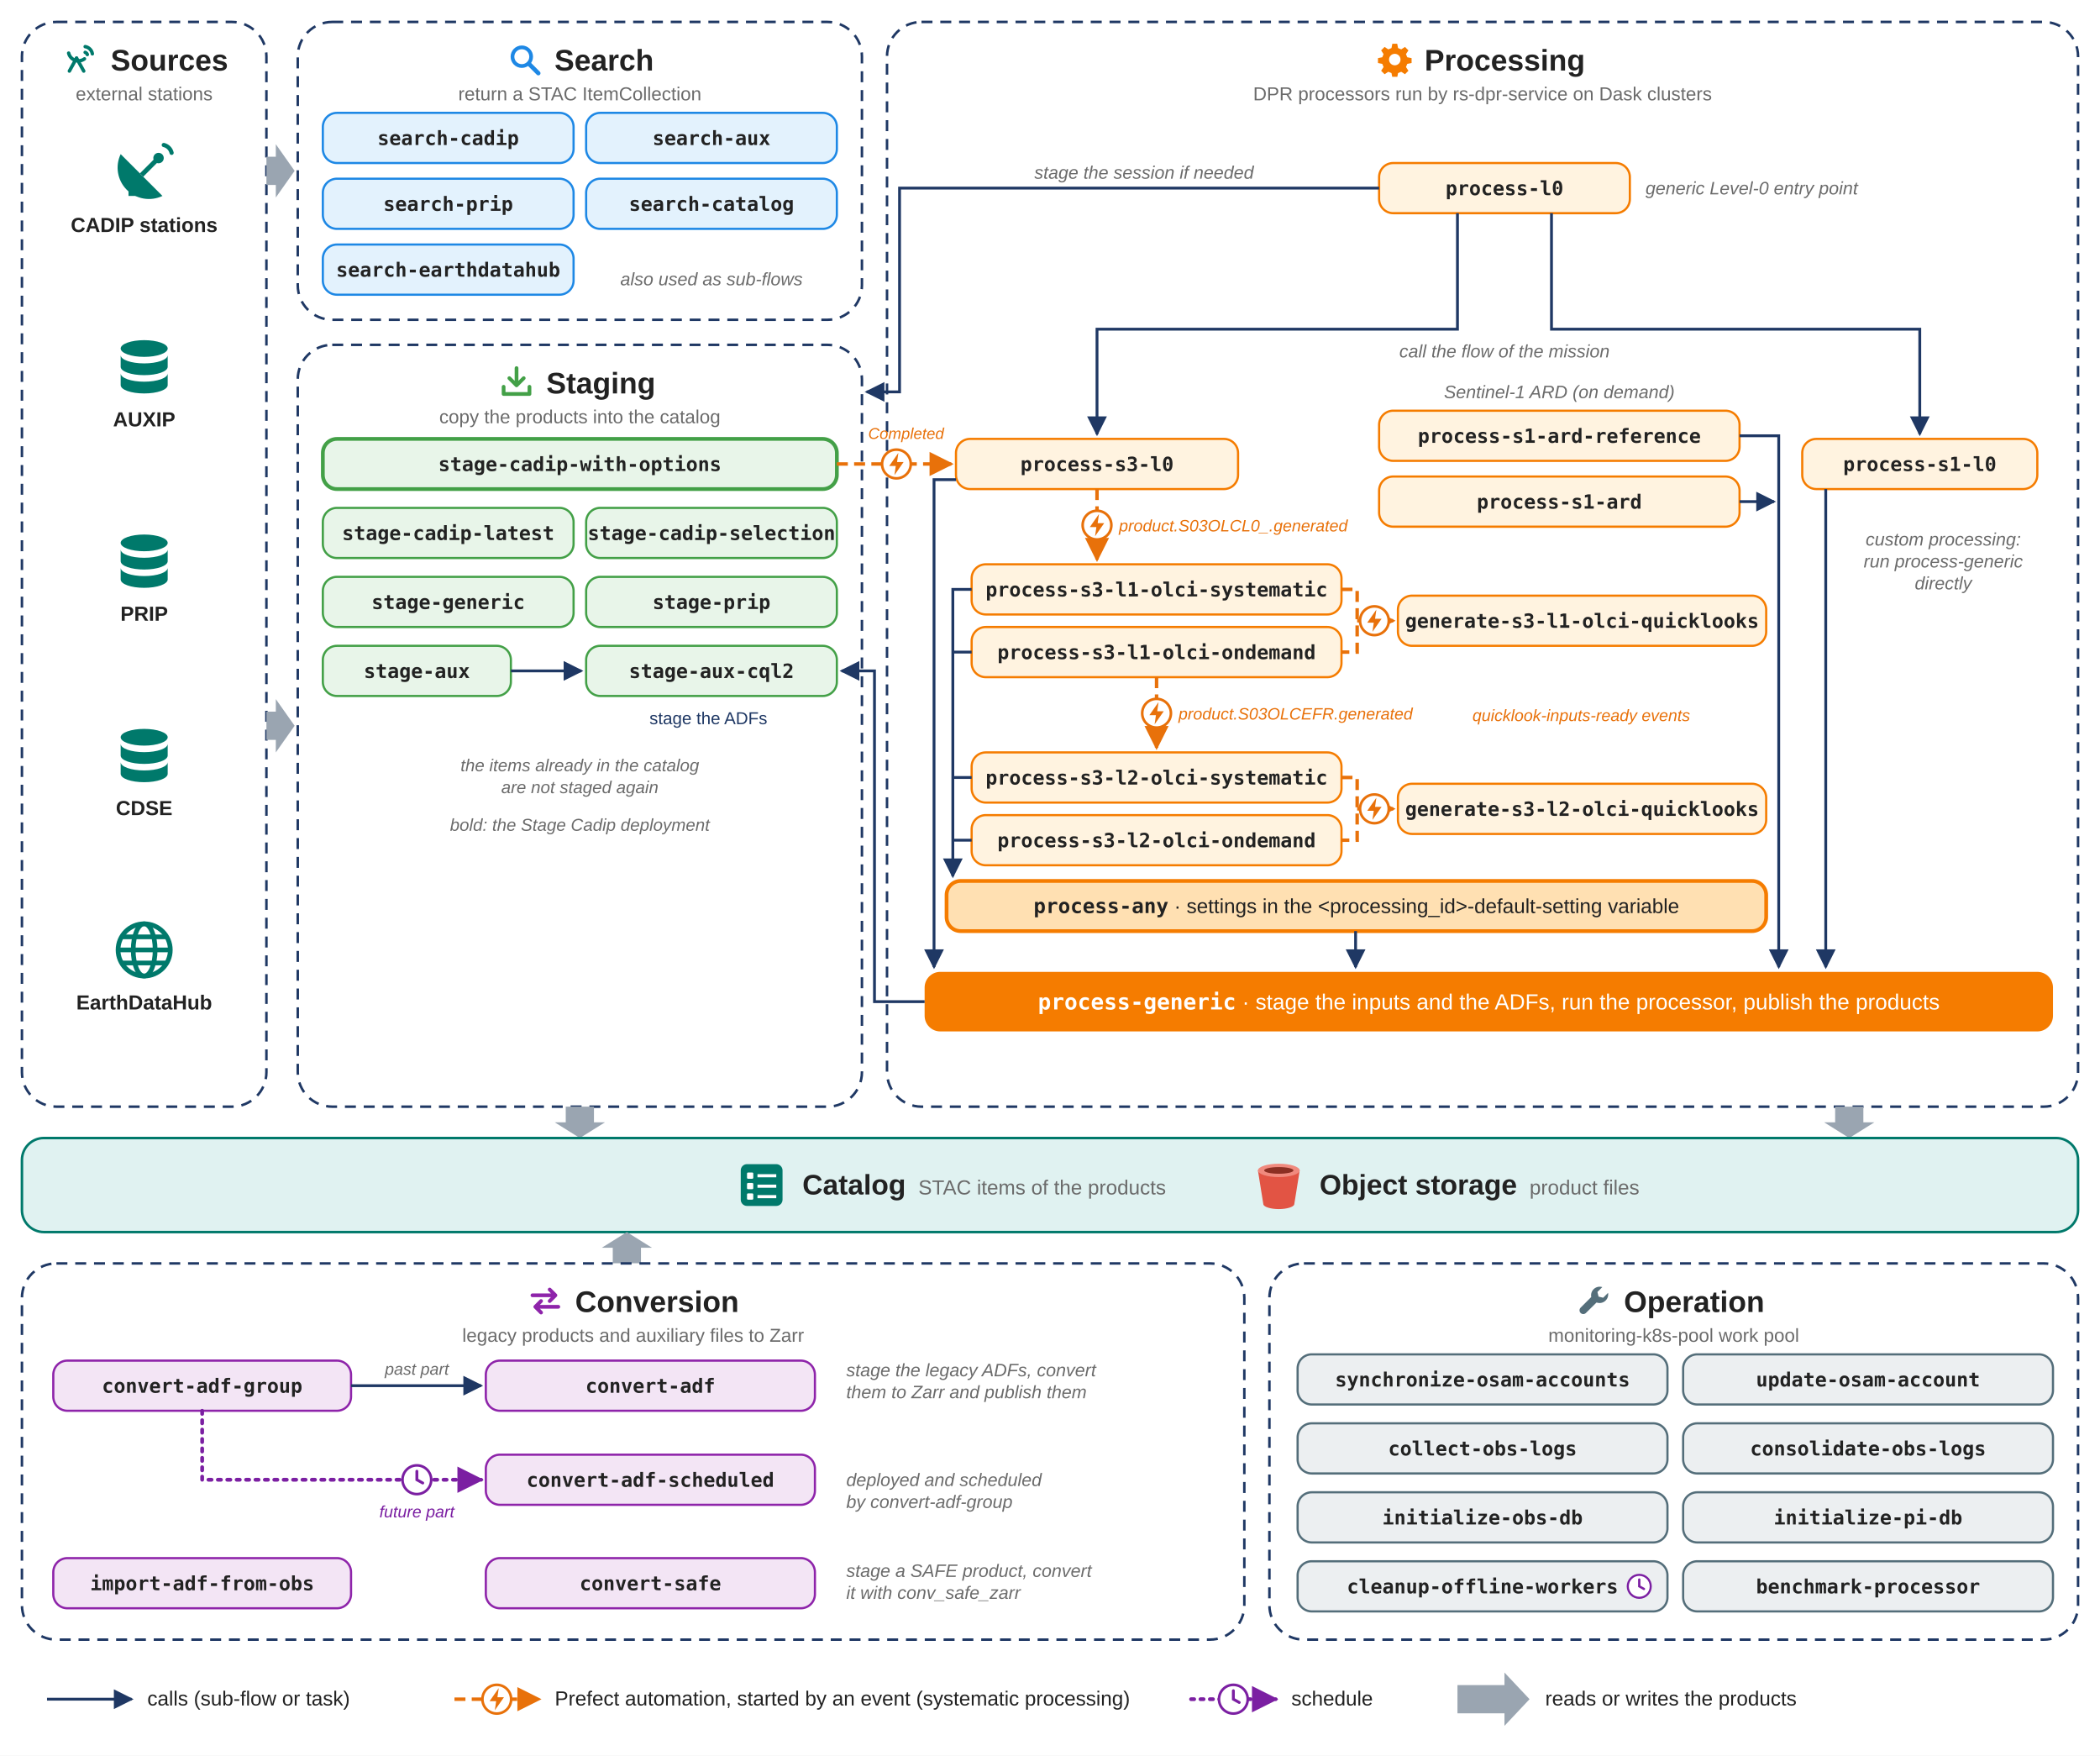
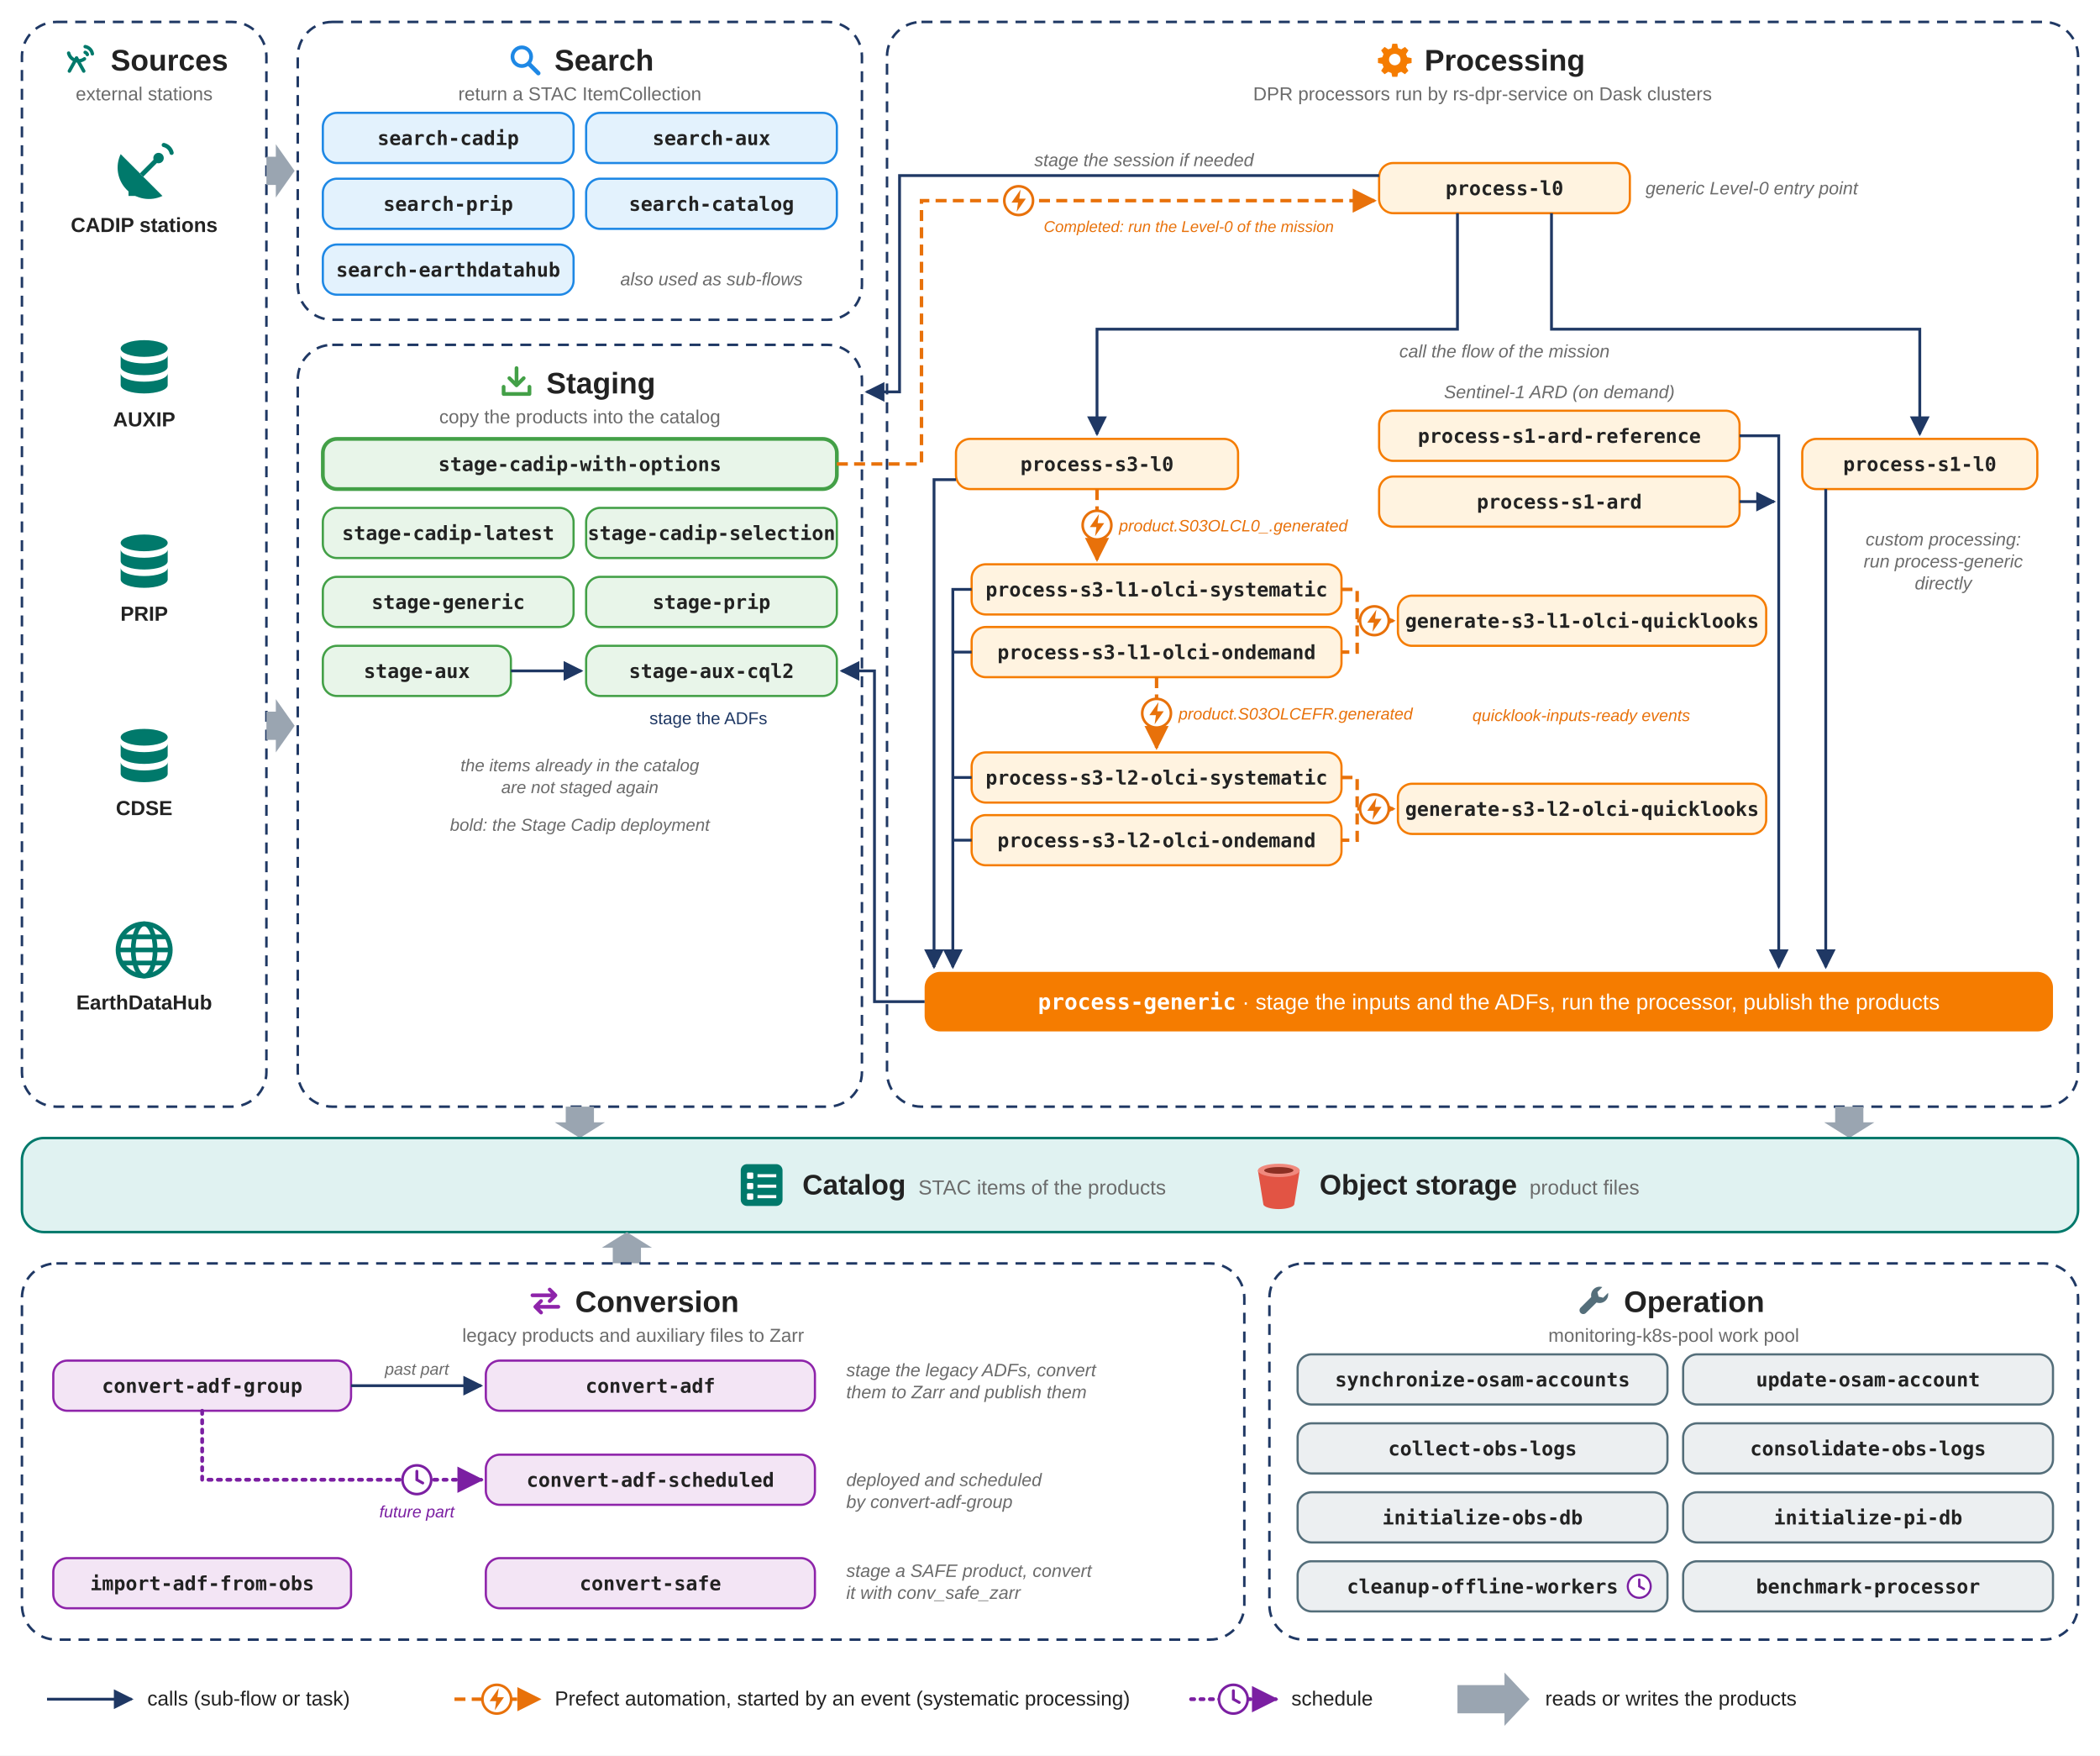
<svg xmlns="http://www.w3.org/2000/svg" viewBox="0 0 1340 1120" width="1340" height="1120" font-family="Arial, Helvetica, sans-serif">
  <defs>
    <marker id="arrow-call" viewBox="0 0 10 10" refX="9" refY="5" markerWidth="7" markerHeight="7" orient="auto-start-reverse">
      <path d="M0 0L10 5L0 10z" fill="#1F3864" />
    </marker>
    <marker id="arrow-automation" viewBox="0 0 10 10" refX="9" refY="5" markerWidth="7" markerHeight="7" orient="auto-start-reverse">
      <path d="M0 0L10 5L0 10z" fill="#E8710A" />
    </marker>
    <marker id="arrow-schedule" viewBox="0 0 10 10" refX="9" refY="5" markerWidth="7" markerHeight="7" orient="auto-start-reverse">
      <path d="M0 0L10 5L0 10z" fill="#7B1FA2" />
    </marker>
    <marker id="arrow-data" viewBox="0 0 10 10" refX="9" refY="5" markerWidth="7" markerHeight="7" orient="auto-start-reverse">
      <path d="M0 0L10 5L0 10z" fill="#9AA5B1" />
    </marker>
    <symbol id="i-search" viewBox="0 0 24 24">
      <circle cx="10" cy="10" r="6.5" fill="none" stroke="currentColor" stroke-width="2.6" />
      <path d="M15 15l6.5 6.5" stroke="currentColor" stroke-width="3" stroke-linecap="round" />
    </symbol>
    <symbol id="i-staging" viewBox="0 0 24 24">
      <g fill="none" stroke="currentColor" stroke-width="2.6" stroke-linecap="round" stroke-linejoin="round">
        <path d="M12 2v12M7 9l5 5 5-5" />
        <path d="M3 15v5h18v-5" />
      </g>
    </symbol>
    <symbol id="i-processing" viewBox="0 0 24 24">
      <path fill="currentColor" d="M10.3 1h3.4l.6 3 2.2.9 2.6-1.7 2.4 2.4-1.7 2.6.9 2.2 3 .6v3.4l-3 .6-.9 2.2 1.7 2.6-2.4 2.4-2.6-1.7-2.2.9-.6 3h-3.4l-.6-3-2.2-.9-2.6 1.7-2.4-2.4 1.7-2.6-.9-2.2-3-.6v-3.4l3-.6.9-2.2-1.7-2.6 2.4-2.4 2.6 1.7 2.2-.9zM12 8a4 4 0 1 0 0 8 4 4 0 0 0 0-8z" />
    </symbol>
    <symbol id="i-conversion" viewBox="0 0 24 24">
      <g fill="none" stroke="currentColor" stroke-width="2.6" stroke-linecap="round" stroke-linejoin="round">
        <path d="M3 8h16M15 4l4 4-4 4" />
        <path d="M21 16H5M9 12l-4 4 4 4" />
      </g>
    </symbol>
    <symbol id="i-operation" viewBox="0 0 24 24">
      <path fill="currentColor" d="M21.7 6.3l-3.4 3.4-3.2-.8-.8-3.2 3.4-3.4A6 6 0 0 0 10 9.2L2.6 16.6a2.6 2.6 0 0 0 3.7 3.7L13.7 13a6 6 0 0 0 8-6.7z" />
    </symbol>
    <symbol id="i-sources" viewBox="0 0 24 24">
      <g fill="none" stroke="currentColor" stroke-width="2.4" stroke-linecap="round">
        <path d="M4 20l5-9" />
        <path d="M14 20l-5-9" />
        <path d="M3.5 7.5a7 7 0 0 0 11 4" />
        <path d="M15 3a6 6 0 0 1 5 5M15 7a2.5 2.5 0 0 1 1.5 1.5" />
      </g>
    </symbol>
    <symbol id="dish" viewBox="0 0 24 24">
      <path fill="#00796B" d="M3 5a12 12 0 0 0 16 16z" />
      <path d="M11 13l6-6" stroke="#00796B" stroke-width="1.8" />
      <circle cx="17.5" cy="6.5" r="2" fill="#00796B" />
      <path d="M6 20h9l-3-4" fill="none" stroke="#00796B" stroke-width="2" stroke-linejoin="round" />
      <g fill="none" stroke="#00796B" stroke-width="1.6" stroke-linecap="round">
        <path d="M19.5 1.5a4 4 0 0 1 3 3" />
      </g>
    </symbol>
    <symbol id="station" viewBox="0 0 24 24">
      <g fill="currentColor">
        <ellipse cx="12" cy="5" rx="9" ry="3.2" />
        <path d="M3 7.5c0 1.8 4 3.2 9 3.2s9-1.4 9-3.2V12c0 1.8-4 3.2-9 3.2S3 13.8 3 12z" />
        <path d="M3 14.5c0 1.8 4 3.2 9 3.2s9-1.4 9-3.2V19c0 1.8-4 3.2-9 3.2S3 20.8 3 19z" />
      </g>
    </symbol>
    <symbol id="globe" viewBox="0 0 24 24">
      <g fill="none" stroke="currentColor" stroke-width="1.8">
        <circle cx="12" cy="12" r="10" />
        <ellipse cx="12" cy="12" rx="4.2" ry="10" />
        <path d="M2 12h20M3.5 7h17M3.5 17h17" />
      </g>
    </symbol>
    <symbol id="catalog" viewBox="0 0 24 24">
      <rect x="2" y="2" width="20" height="20" rx="3" fill="#00796B" />
      <g fill="#FFFFFF">
        <rect x="5" y="6" width="3" height="3" rx=".5" />
        <rect x="5" y="11" width="3" height="3" rx=".5" />
        <rect x="5" y="16" width="3" height="3" rx=".5" />
        <rect x="10" y="6.8" width="9" height="1.5" />
        <rect x="10" y="11.8" width="9" height="1.5" />
        <rect x="10" y="16.8" width="9" height="1.5" />
      </g>
    </symbol>
    <symbol id="bucket" viewBox="0 0 24 24">
      <path fill="#E25444" d="M2 5h20l-2.6 16.2c-.2 1.3-3.6 2.3-7.4 2.3s-7.2-1-7.4-2.3z" />
      <ellipse cx="12" cy="5" rx="10" ry="3.2" fill="#F08A7E" />
      <ellipse cx="12" cy="5" rx="7" ry="1.6" fill="#8C2F23" />
    </symbol>
    <symbol id="bolt" viewBox="0 0 24 24">
      <circle cx="12" cy="12" r="11" fill="#FFFFFF" stroke="#E8710A" stroke-width="2" />
      <path fill="#E8710A" d="M13.5 3.5L6.5 13.5h5l-1 7 7-10h-5z" />
    </symbol>
    <symbol id="clock" viewBox="0 0 24 24">
      <circle cx="12" cy="12" r="11" fill="#FFFFFF" stroke="#7B1FA2" stroke-width="2" />
      <path d="M12 5.5V12l4.5 2.5" fill="none" stroke="#7B1FA2" stroke-width="2.2" stroke-linecap="round" />
    </symbol>
  </defs>
  <rect width="1340" height="1120" fill="#FFFFFF" />
  <rect x="14" y="14" width="156" height="692" rx="22" fill="#FFFFFF" stroke="#1F3864" stroke-width="1.6" stroke-dasharray="7 5" />
  <use href="#i-sources" x="40.6" y="27" width="22" height="22" color="#00796B" />
  <text x="70.6" y="45" font-size="19" font-weight="bold" fill="#222222">Sources</text>
  <text x="92.0" y="64" text-anchor="middle" font-size="12" fill="#6B6B6B">external stations</text>
  <use href="#dish" x="72" y="90" width="40" height="40" />
  <text x="92" y="148" text-anchor="middle" font-size="13" font-weight="bold" fill="#222222">CADIP stations</text>
  <use href="#station" x="72" y="214" width="40" height="40" color="#00796B" />
  <text x="92" y="272" text-anchor="middle" font-size="13" font-weight="bold" fill="#222222">AUXIP</text>
  <use href="#station" x="72" y="338" width="40" height="40" color="#00796B" />
  <text x="92" y="396" text-anchor="middle" font-size="13" font-weight="bold" fill="#222222">PRIP</text>
  <use href="#station" x="72" y="462" width="40" height="40" color="#00796B" />
  <text x="92" y="520" text-anchor="middle" font-size="13" font-weight="bold" fill="#222222">CDSE</text>
  <use href="#globe" x="72" y="586" width="40" height="40" color="#00796B" />
  <text x="92" y="644" text-anchor="middle" font-size="13" font-weight="bold" fill="#222222">EarthDataHub</text>
  <path d="M170 100h6v-8l12 17-12 17v-8h-6z" fill="#9AA5B1" />
  <path d="M170 454h6v-8l12 17-12 17v-8h-6z" fill="#9AA5B1" />
  <rect x="190" y="14" width="360" height="190" rx="22" fill="#FFFFFF" stroke="#1F3864" stroke-width="1.6" stroke-dasharray="7 5" />
  <use href="#i-search" x="323.8" y="27" width="22" height="22" color="#1E88E5" />
  <text x="353.8" y="45" font-size="19" font-weight="bold" fill="#222222">Search</text>
  <text x="370.0" y="64" text-anchor="middle" font-size="12" fill="#6B6B6B">return a STAC ItemCollection</text>
  <rect x="206" y="72" width="160" height="32" rx="9" fill="#E3F2FD" stroke="#1E88E5" stroke-width="1.4" />
  <text x="286.0" y="92.5" text-anchor="middle" font-family="'DejaVu Sans Mono', Consolas, Menlo, monospace" font-size="12.5" font-weight="bold" fill="#222222">search-cadip</text>
  <rect x="206" y="114" width="160" height="32" rx="9" fill="#E3F2FD" stroke="#1E88E5" stroke-width="1.4" />
  <text x="286.0" y="134.5" text-anchor="middle" font-family="'DejaVu Sans Mono', Consolas, Menlo, monospace" font-size="12.5" font-weight="bold" fill="#222222">search-prip</text>
  <rect x="206" y="156" width="160" height="32" rx="9" fill="#E3F2FD" stroke="#1E88E5" stroke-width="1.4" />
  <text x="286.0" y="176.5" text-anchor="middle" font-family="'DejaVu Sans Mono', Consolas, Menlo, monospace" font-size="12.5" font-weight="bold" fill="#222222">search-earthdatahub</text>
  <rect x="374" y="72" width="160" height="32" rx="9" fill="#E3F2FD" stroke="#1E88E5" stroke-width="1.4" />
  <text x="454.0" y="92.5" text-anchor="middle" font-family="'DejaVu Sans Mono', Consolas, Menlo, monospace" font-size="12.5" font-weight="bold" fill="#222222">search-aux</text>
  <rect x="374" y="114" width="160" height="32" rx="9" fill="#E3F2FD" stroke="#1E88E5" stroke-width="1.4" />
  <text x="454.0" y="134.5" text-anchor="middle" font-family="'DejaVu Sans Mono', Consolas, Menlo, monospace" font-size="12.5" font-weight="bold" fill="#222222">search-catalog</text>
  <text x="454" y="182" text-anchor="middle" font-size="11.5" fill="#6B6B6B" font-style="italic">also used as sub-flows</text>
  <rect x="190" y="220" width="360" height="486" rx="22" fill="#FFFFFF" stroke="#1F3864" stroke-width="1.6" stroke-dasharray="7 5" />
  <use href="#i-staging" x="318.6" y="233" width="22" height="22" color="#43A047" />
  <text x="348.6" y="251" font-size="19" font-weight="bold" fill="#222222">Staging</text>
  <text x="370.0" y="270" text-anchor="middle" font-size="12" fill="#6B6B6B">copy the products into the catalog</text>
  <rect x="206" y="280" width="328" height="32" rx="9" fill="#E8F5E9" stroke="#43A047" stroke-width="2.4" />
  <text x="370.0" y="300.5" text-anchor="middle" font-family="'DejaVu Sans Mono', Consolas, Menlo, monospace" font-size="12.5" font-weight="bold" fill="#222222">stage-cadip-with-options</text>
  <rect x="206" y="324" width="160" height="32" rx="9" fill="#E8F5E9" stroke="#43A047" stroke-width="1.4" />
  <text x="286.0" y="344.5" text-anchor="middle" font-family="'DejaVu Sans Mono', Consolas, Menlo, monospace" font-size="12.5" font-weight="bold" fill="#222222">stage-cadip-latest</text>
  <rect x="374" y="324" width="160" height="32" rx="9" fill="#E8F5E9" stroke="#43A047" stroke-width="1.4" />
  <text x="454.0" y="344.5" text-anchor="middle" font-family="'DejaVu Sans Mono', Consolas, Menlo, monospace" font-size="12.5" font-weight="bold" fill="#222222">stage-cadip-selection</text>
  <rect x="206" y="368" width="160" height="32" rx="9" fill="#E8F5E9" stroke="#43A047" stroke-width="1.4" />
  <text x="286.0" y="388.5" text-anchor="middle" font-family="'DejaVu Sans Mono', Consolas, Menlo, monospace" font-size="12.5" font-weight="bold" fill="#222222">stage-generic</text>
  <rect x="374" y="368" width="160" height="32" rx="9" fill="#E8F5E9" stroke="#43A047" stroke-width="1.4" />
  <text x="454.0" y="388.5" text-anchor="middle" font-family="'DejaVu Sans Mono', Consolas, Menlo, monospace" font-size="12.5" font-weight="bold" fill="#222222">stage-prip</text>
  <rect x="206" y="412" width="120" height="32" rx="9" fill="#E8F5E9" stroke="#43A047" stroke-width="1.4" />
  <text x="266.0" y="432.5" text-anchor="middle" font-family="'DejaVu Sans Mono', Consolas, Menlo, monospace" font-size="12.5" font-weight="bold" fill="#222222">stage-aux</text>
  <rect x="374" y="412" width="160" height="32" rx="9" fill="#E8F5E9" stroke="#43A047" stroke-width="1.4" />
  <text x="454.0" y="432.5" text-anchor="middle" font-family="'DejaVu Sans Mono', Consolas, Menlo, monospace" font-size="12.5" font-weight="bold" fill="#222222">stage-aux-cql2</text>
  <path d="M326 428H371" fill="none" stroke="#1F3864" stroke-width="1.8" marker-end="url(#arrow-call)" />
  <text x="370" y="492" text-anchor="middle" font-size="11" fill="#6B6B6B" font-style="italic">the items already in the catalog</text>
  <text x="370" y="506" text-anchor="middle" font-size="11" fill="#6B6B6B" font-style="italic">are not staged again</text>
  <text x="370" y="530" text-anchor="middle" font-size="11" fill="#6B6B6B" font-style="italic">bold: the Stage Cadip deployment</text>
  <rect x="566" y="14" width="760" height="692" rx="22" fill="#FFFFFF" stroke="#1F3864" stroke-width="1.6" stroke-dasharray="7 5" />
  <use href="#i-processing" x="879.0" y="27" width="22" height="22" color="#F57C00" />
  <text x="909.0" y="45" font-size="19" font-weight="bold" fill="#222222">Processing</text>
  <text x="946.0" y="64" text-anchor="middle" font-size="12" fill="#6B6B6B">DPR processors run by rs-dpr-service on Dask clusters</text>
  <rect x="880" y="104" width="160" height="32" rx="9" fill="#FFF3E0" stroke="#F57C00" stroke-width="1.4" />
  <text x="960.0" y="124.5" text-anchor="middle" font-family="'DejaVu Sans Mono', Consolas, Menlo, monospace" font-size="12.5" font-weight="bold" fill="#222222">process-l0</text>
  <text x="1050" y="124" text-anchor="start" font-size="11.5" fill="#6B6B6B" font-style="italic">generic Level-0 entry point</text>
  <rect x="1150" y="280" width="150" height="32" rx="9" fill="#FFF3E0" stroke="#F57C00" stroke-width="1.4" />
  <text x="1225.0" y="300.5" text-anchor="middle" font-family="'DejaVu Sans Mono', Consolas, Menlo, monospace" font-size="12.5" font-weight="bold" fill="#222222">process-s1-l0</text>
  <text x="995" y="254" text-anchor="middle" font-size="11.5" fill="#6B6B6B" font-style="italic">Sentinel-1 ARD (on demand)</text>
  <rect x="880" y="262" width="230" height="32" rx="9" fill="#FFF3E0" stroke="#F57C00" stroke-width="1.4" />
  <text x="995.0" y="282.5" text-anchor="middle" font-family="'DejaVu Sans Mono', Consolas, Menlo, monospace" font-size="12.5" font-weight="bold" fill="#222222">process-s1-ard-reference</text>
  <rect x="880" y="304" width="230" height="32" rx="9" fill="#FFF3E0" stroke="#F57C00" stroke-width="1.4" />
  <text x="995.0" y="324.5" text-anchor="middle" font-family="'DejaVu Sans Mono', Consolas, Menlo, monospace" font-size="12.5" font-weight="bold" fill="#222222">process-s1-ard</text>
  <text x="1240" y="348" text-anchor="middle" font-size="11.5" fill="#6B6B6B" font-style="italic">custom processing:</text>
  <text x="1240" y="362" text-anchor="middle" font-size="11.5" fill="#6B6B6B" font-style="italic">run process-generic</text>
  <text x="1240" y="376" text-anchor="middle" font-size="11.5" fill="#6B6B6B" font-style="italic">directly</text>
-   <path d="M880 120H574V250H553" fill="none" stroke="#1F3864" stroke-width="1.8" marker-end="url(#arrow-call)" />
-   <text x="730" y="114" text-anchor="middle" font-size="11.5" fill="#6B6B6B" font-style="italic">stage the session if needed</text>
+   <path d="M880 112H574V250H553" fill="none" stroke="#1F3864" stroke-width="1.8" marker-end="url(#arrow-call)" />
+   <text x="730" y="106" text-anchor="middle" font-size="11.5" fill="#6B6B6B" font-style="italic">stage the session if needed</text>
  <path d="M930 136V210H700V277" fill="none" stroke="#1F3864" stroke-width="1.8" marker-end="url(#arrow-call)" />
  <path d="M990 136V210H1225V277" fill="none" stroke="#1F3864" stroke-width="1.8" marker-end="url(#arrow-call)" />
  <text x="960" y="228" text-anchor="middle" font-size="11.5" fill="#6B6B6B" font-style="italic">call the flow of the mission</text>
  <text x="452" y="462" text-anchor="middle" font-size="11" fill="#1F3864">stage the ADFs</text>
-   <path d="M534 296H607" fill="none" stroke="#E8710A" stroke-width="2.2" stroke-dasharray="7 4" marker-end="url(#arrow-automation)" />
-   <use href="#bolt" x="562.0" y="286.0" width="20" height="20" />
-   <text x="554" y="280" text-anchor="start" font-size="10" fill="#E8710A" font-style="italic">Completed</text>
+   <path d="M534 296H588V128H877" fill="none" stroke="#E8710A" stroke-width="2.2" stroke-dasharray="7 4" marker-end="url(#arrow-automation)" />
+   <use href="#bolt" x="640.0" y="118.0" width="20" height="20" />
+   <text x="666" y="148" text-anchor="start" font-size="10" fill="#E8710A" font-style="italic">Completed: run the Level-0 of the mission</text>
  <rect x="610" y="280" width="180" height="32" rx="9" fill="#FFF3E0" stroke="#F57C00" stroke-width="1.4" />
  <text x="700.0" y="300.5" text-anchor="middle" font-family="'DejaVu Sans Mono', Consolas, Menlo, monospace" font-size="12.5" font-weight="bold" fill="#222222">process-s3-l0</text>
  <rect x="620" y="360" width="236" height="32" rx="9" fill="#FFF3E0" stroke="#F57C00" stroke-width="1.4" />
  <text x="738.0" y="380.5" text-anchor="middle" font-family="'DejaVu Sans Mono', Consolas, Menlo, monospace" font-size="12.5" font-weight="bold" fill="#222222">process-s3-l1-olci-systematic</text>
  <rect x="620" y="400" width="236" height="32" rx="9" fill="#FFF3E0" stroke="#F57C00" stroke-width="1.4" />
  <text x="738.0" y="420.5" text-anchor="middle" font-family="'DejaVu Sans Mono', Consolas, Menlo, monospace" font-size="12.5" font-weight="bold" fill="#222222">process-s3-l1-olci-ondemand</text>
  <rect x="620" y="480" width="236" height="32" rx="9" fill="#FFF3E0" stroke="#F57C00" stroke-width="1.4" />
  <text x="738.0" y="500.5" text-anchor="middle" font-family="'DejaVu Sans Mono', Consolas, Menlo, monospace" font-size="12.5" font-weight="bold" fill="#222222">process-s3-l2-olci-systematic</text>
  <rect x="620" y="520" width="236" height="32" rx="9" fill="#FFF3E0" stroke="#F57C00" stroke-width="1.4" />
  <text x="738.0" y="540.5" text-anchor="middle" font-family="'DejaVu Sans Mono', Consolas, Menlo, monospace" font-size="12.5" font-weight="bold" fill="#222222">process-s3-l2-olci-ondemand</text>
  <rect x="892" y="380" width="235" height="32" rx="9" fill="#FFF3E0" stroke="#F57C00" stroke-width="1.4" />
  <text x="1009.5" y="400.5" text-anchor="middle" font-family="'DejaVu Sans Mono', Consolas, Menlo, monospace" font-size="12.5" font-weight="bold" fill="#222222">generate-s3-l1-olci-quicklooks</text>
  <rect x="892" y="500" width="235" height="32" rx="9" fill="#FFF3E0" stroke="#F57C00" stroke-width="1.4" />
  <text x="1009.5" y="520.5" text-anchor="middle" font-family="'DejaVu Sans Mono', Consolas, Menlo, monospace" font-size="12.5" font-weight="bold" fill="#222222">generate-s3-l2-olci-quicklooks</text>
-   <rect x="604" y="562" width="523" height="32" rx="9" fill="#FFE0B2" stroke="#F57C00" stroke-width="2.4" />
-   <text x="865.5" y="582.5" text-anchor="middle" font-size="13" fill="#222222">
-     <tspan font-family="'DejaVu Sans Mono', Consolas, Menlo, monospace" font-weight="bold">process-any</tspan>  ·  settings in the &lt;processing_id&gt;-default-setting variable</text>
-   <path d="M620 416H608M620 496H608M620 536H608M620 376H608V559" fill="none" stroke="#1F3864" stroke-width="1.8" marker-end="url(#arrow-call)" />
-   <path d="M865 594V617" fill="none" stroke="#1F3864" stroke-width="1.8" marker-end="url(#arrow-call)" />
+   <path d="M620 416H608M620 496H608M620 536H608M620 376H608V617" fill="none" stroke="#1F3864" stroke-width="1.8" marker-end="url(#arrow-call)" />
  <rect x="590" y="620" width="720" height="38" rx="10" fill="#F57C00" />
  <text x="950" y="644" text-anchor="middle" font-size="14" fill="#FFFFFF">
    <tspan font-family="'DejaVu Sans Mono', Consolas, Menlo, monospace" font-weight="bold">process-generic</tspan>  ·  stage the inputs and the ADFs, run the processor, publish the products</text>
  <path d="M610 306H596V617" fill="none" stroke="#1F3864" stroke-width="1.8" marker-end="url(#arrow-call)" />
  <path d="M1110 278H1135V617" fill="none" stroke="#1F3864" stroke-width="1.8" marker-end="url(#arrow-call)" />
  <path d="M1110 320H1132" fill="none" stroke="#1F3864" stroke-width="1.8" marker-end="url(#arrow-call)" />
  <path d="M1165 312V617" fill="none" stroke="#1F3864" stroke-width="1.8" marker-end="url(#arrow-call)" />
  <path d="M590 639H558V428H537" fill="none" stroke="#1F3864" stroke-width="1.8" marker-end="url(#arrow-call)" />
  <path d="M700 312V357" fill="none" stroke="#E8710A" stroke-width="2.2" stroke-dasharray="7 4" marker-end="url(#arrow-automation)" />
  <use href="#bolt" x="690.0" y="325.0" width="20" height="20" />
  <text x="714" y="339" text-anchor="start" font-size="10.5" fill="#E8710A" font-style="italic">product.S03OLCL0_.generated</text>
  <path d="M738 432V477" fill="none" stroke="#E8710A" stroke-width="2.2" stroke-dasharray="7 4" marker-end="url(#arrow-automation)" />
  <use href="#bolt" x="728.0" y="445.0" width="20" height="20" />
  <text x="752" y="459" text-anchor="start" font-size="10.5" fill="#E8710A" font-style="italic">product.S03OLCEFR.generated</text>
  <path d="M856 376H866V416H856M866 396H889" fill="none" stroke="#E8710A" stroke-width="2.2" stroke-dasharray="7 4" marker-end="url(#arrow-automation)" />
  <use href="#bolt" x="867.0" y="386.0" width="20" height="20" />
  <path d="M856 496H866V536H856M866 516H889" fill="none" stroke="#E8710A" stroke-width="2.2" stroke-dasharray="7 4" marker-end="url(#arrow-automation)" />
  <use href="#bolt" x="867.0" y="506.0" width="20" height="20" />
  <text x="1009" y="460" text-anchor="middle" font-size="10.5" fill="#E8710A" font-style="italic">quicklook-inputs-ready events</text>
  <path d="M361 706V716h-7l16 10l16 -10h-7V706z" fill="#9AA5B1" />
  <path d="M1171 706V716h-7l16 10l16 -10h-7V706z" fill="#9AA5B1" />
  <g transform="translate(0 160)">
    <rect x="14" y="566" width="1312" height="60" rx="14" fill="#E0F2F1" stroke="#00796B" stroke-width="1.6" />
    <use href="#catalog" x="470" y="580" width="32" height="32" />
    <text x="512" y="602" font-size="18" font-weight="bold" fill="#222222">Catalog</text>
    <text x="586" y="602" text-anchor="start" font-size="13" fill="#6B6B6B">STAC items of the products</text>
    <use href="#bucket" x="800" y="580" width="32" height="32" />
    <text x="842" y="602" font-size="18" font-weight="bold" fill="#222222">Object storage</text>
    <text x="976" y="602" text-anchor="start" font-size="13" fill="#6B6B6B">product files</text>
    <path d="M391 646V636h-7l16 -10l16 10h-7V646z" fill="#9AA5B1" />
    <rect x="14" y="646" width="780" height="240" rx="22" fill="#FFFFFF" stroke="#1F3864" stroke-width="1.6" stroke-dasharray="7 5" />
    <use href="#i-conversion" x="337.0" y="659" width="22" height="22" color="#8E24AA" />
    <text x="367.0" y="677" font-size="19" font-weight="bold" fill="#222222">Conversion</text>
    <text x="404.0" y="696" text-anchor="middle" font-size="12" fill="#6B6B6B">legacy products and auxiliary files to Zarr</text>
    <rect x="34" y="708" width="190" height="32" rx="9" fill="#F3E5F5" stroke="#8E24AA" stroke-width="1.4" />
    <text x="129.0" y="728.5" text-anchor="middle" font-family="'DejaVu Sans Mono', Consolas, Menlo, monospace" font-size="12.5" font-weight="bold" fill="#222222">convert-adf-group</text>
    <rect x="310" y="708" width="210" height="32" rx="9" fill="#F3E5F5" stroke="#8E24AA" stroke-width="1.4" />
    <text x="415.0" y="728.5" text-anchor="middle" font-family="'DejaVu Sans Mono', Consolas, Menlo, monospace" font-size="12.5" font-weight="bold" fill="#222222">convert-adf</text>
    <rect x="310" y="768" width="210" height="32" rx="9" fill="#F3E5F5" stroke="#8E24AA" stroke-width="1.4" />
    <text x="415.0" y="788.5" text-anchor="middle" font-family="'DejaVu Sans Mono', Consolas, Menlo, monospace" font-size="12.5" font-weight="bold" fill="#222222">convert-adf-scheduled</text>
    <rect x="34" y="834" width="190" height="32" rx="9" fill="#F3E5F5" stroke="#8E24AA" stroke-width="1.4" />
    <text x="129.0" y="854.5" text-anchor="middle" font-family="'DejaVu Sans Mono', Consolas, Menlo, monospace" font-size="12.5" font-weight="bold" fill="#222222">import-adf-from-obs</text>
    <rect x="310" y="834" width="210" height="32" rx="9" fill="#F3E5F5" stroke="#8E24AA" stroke-width="1.4" />
    <text x="415.0" y="854.5" text-anchor="middle" font-family="'DejaVu Sans Mono', Consolas, Menlo, monospace" font-size="12.5" font-weight="bold" fill="#222222">convert-safe</text>
    <path d="M224 724H307" fill="none" stroke="#1F3864" stroke-width="1.8" marker-end="url(#arrow-call)" />
    <text x="266" y="717" text-anchor="middle" font-size="10.5" fill="#6B6B6B" font-style="italic">past part</text>
    <path d="M129 740V784H307" fill="none" stroke="#7B1FA2" stroke-width="2.4" stroke-dasharray="2 4" stroke-linecap="round" marker-end="url(#arrow-schedule)" />
    <use href="#clock" x="256.0" y="774.0" width="20" height="20" />
    <text x="266" y="808" text-anchor="middle" font-size="10.5" fill="#7B1FA2" font-style="italic">future part</text>
    <text x="540" y="718" text-anchor="start" font-size="11.5" fill="#6B6B6B" font-style="italic">stage the legacy ADFs, convert</text>
    <text x="540" y="732" text-anchor="start" font-size="11.5" fill="#6B6B6B" font-style="italic">them to Zarr and publish them</text>
    <text x="540" y="788" text-anchor="start" font-size="11.5" fill="#6B6B6B" font-style="italic">deployed and scheduled</text>
    <text x="540" y="802" text-anchor="start" font-size="11.5" fill="#6B6B6B" font-style="italic">by convert-adf-group</text>
    <text x="540" y="846" text-anchor="start" font-size="11.5" fill="#6B6B6B" font-style="italic">stage a SAFE product, convert</text>
    <text x="540" y="860" text-anchor="start" font-size="11.5" fill="#6B6B6B" font-style="italic">it with conv_safe_zarr</text>
    <rect x="810" y="646" width="516" height="240" rx="22" fill="#FFFFFF" stroke="#1F3864" stroke-width="1.6" stroke-dasharray="7 5" />
    <use href="#i-operation" x="1006.2" y="659" width="22" height="22" color="#546E7A" />
    <text x="1036.2" y="677" font-size="19" font-weight="bold" fill="#222222">Operation</text>
    <text x="1068.0" y="696" text-anchor="middle" font-size="12" fill="#6B6B6B">monitoring-k8s-pool work pool</text>
    <rect x="828" y="704" width="236" height="32" rx="9" fill="#ECEFF1" stroke="#546E7A" stroke-width="1.4" />
    <text x="946.0" y="724.5" text-anchor="middle" font-family="'DejaVu Sans Mono', Consolas, Menlo, monospace" font-size="12.5" font-weight="bold" fill="#222222">synchronize-osam-accounts</text>
    <rect x="1074" y="704" width="236" height="32" rx="9" fill="#ECEFF1" stroke="#546E7A" stroke-width="1.4" />
    <text x="1192.0" y="724.5" text-anchor="middle" font-family="'DejaVu Sans Mono', Consolas, Menlo, monospace" font-size="12.5" font-weight="bold" fill="#222222">update-osam-account</text>
    <rect x="828" y="748" width="236" height="32" rx="9" fill="#ECEFF1" stroke="#546E7A" stroke-width="1.4" />
    <text x="946.0" y="768.5" text-anchor="middle" font-family="'DejaVu Sans Mono', Consolas, Menlo, monospace" font-size="12.5" font-weight="bold" fill="#222222">collect-obs-logs</text>
    <rect x="1074" y="748" width="236" height="32" rx="9" fill="#ECEFF1" stroke="#546E7A" stroke-width="1.4" />
    <text x="1192.0" y="768.5" text-anchor="middle" font-family="'DejaVu Sans Mono', Consolas, Menlo, monospace" font-size="12.5" font-weight="bold" fill="#222222">consolidate-obs-logs</text>
    <rect x="828" y="792" width="236" height="32" rx="9" fill="#ECEFF1" stroke="#546E7A" stroke-width="1.4" />
    <text x="946.0" y="812.5" text-anchor="middle" font-family="'DejaVu Sans Mono', Consolas, Menlo, monospace" font-size="12.5" font-weight="bold" fill="#222222">initialize-obs-db</text>
    <rect x="1074" y="792" width="236" height="32" rx="9" fill="#ECEFF1" stroke="#546E7A" stroke-width="1.4" />
    <text x="1192.0" y="812.5" text-anchor="middle" font-family="'DejaVu Sans Mono', Consolas, Menlo, monospace" font-size="12.5" font-weight="bold" fill="#222222">initialize-pi-db</text>
    <rect x="828" y="836" width="236" height="32" rx="9" fill="#ECEFF1" stroke="#546E7A" stroke-width="1.4" />
    <text x="946.0" y="856.5" text-anchor="middle" font-family="'DejaVu Sans Mono', Consolas, Menlo, monospace" font-size="12.5" font-weight="bold" fill="#222222">cleanup-offline-workers</text>
    <rect x="1074" y="836" width="236" height="32" rx="9" fill="#ECEFF1" stroke="#546E7A" stroke-width="1.4" />
    <text x="1192.0" y="856.5" text-anchor="middle" font-family="'DejaVu Sans Mono', Consolas, Menlo, monospace" font-size="12.5" font-weight="bold" fill="#222222">benchmark-processor</text>
    <use href="#clock" x="1038.0" y="844.0" width="16" height="16" />
    <path d="M30 924H84" fill="none" stroke="#1F3864" stroke-width="1.8" marker-end="url(#arrow-call)" />
    <text x="94" y="928" text-anchor="start" font-size="13" fill="#222222">calls (sub-flow or task)</text>
    <path d="M290 924H344" fill="none" stroke="#E8710A" stroke-width="2.2" stroke-dasharray="7 4" marker-end="url(#arrow-automation)" />
    <use href="#bolt" x="307.0" y="914.0" width="20" height="20" />
    <text x="354" y="928" text-anchor="start" font-size="13" fill="#222222">Prefect automation, started by an event (systematic processing)</text>
    <path d="M760 924H814" fill="none" stroke="#7B1FA2" stroke-width="2.4" stroke-dasharray="2 4" stroke-linecap="round" marker-end="url(#arrow-schedule)" />
    <use href="#clock" x="777.0" y="914.0" width="20" height="20" />
    <text x="824" y="928" text-anchor="start" font-size="13" fill="#222222">schedule</text>
    <path d="M930 915h30v-8l16 17-16 17v-8h-30z" fill="#9AA5B1" />
    <text x="986" y="928" text-anchor="start" font-size="13" fill="#222222">reads or writes the products</text>
  </g>
</svg>
